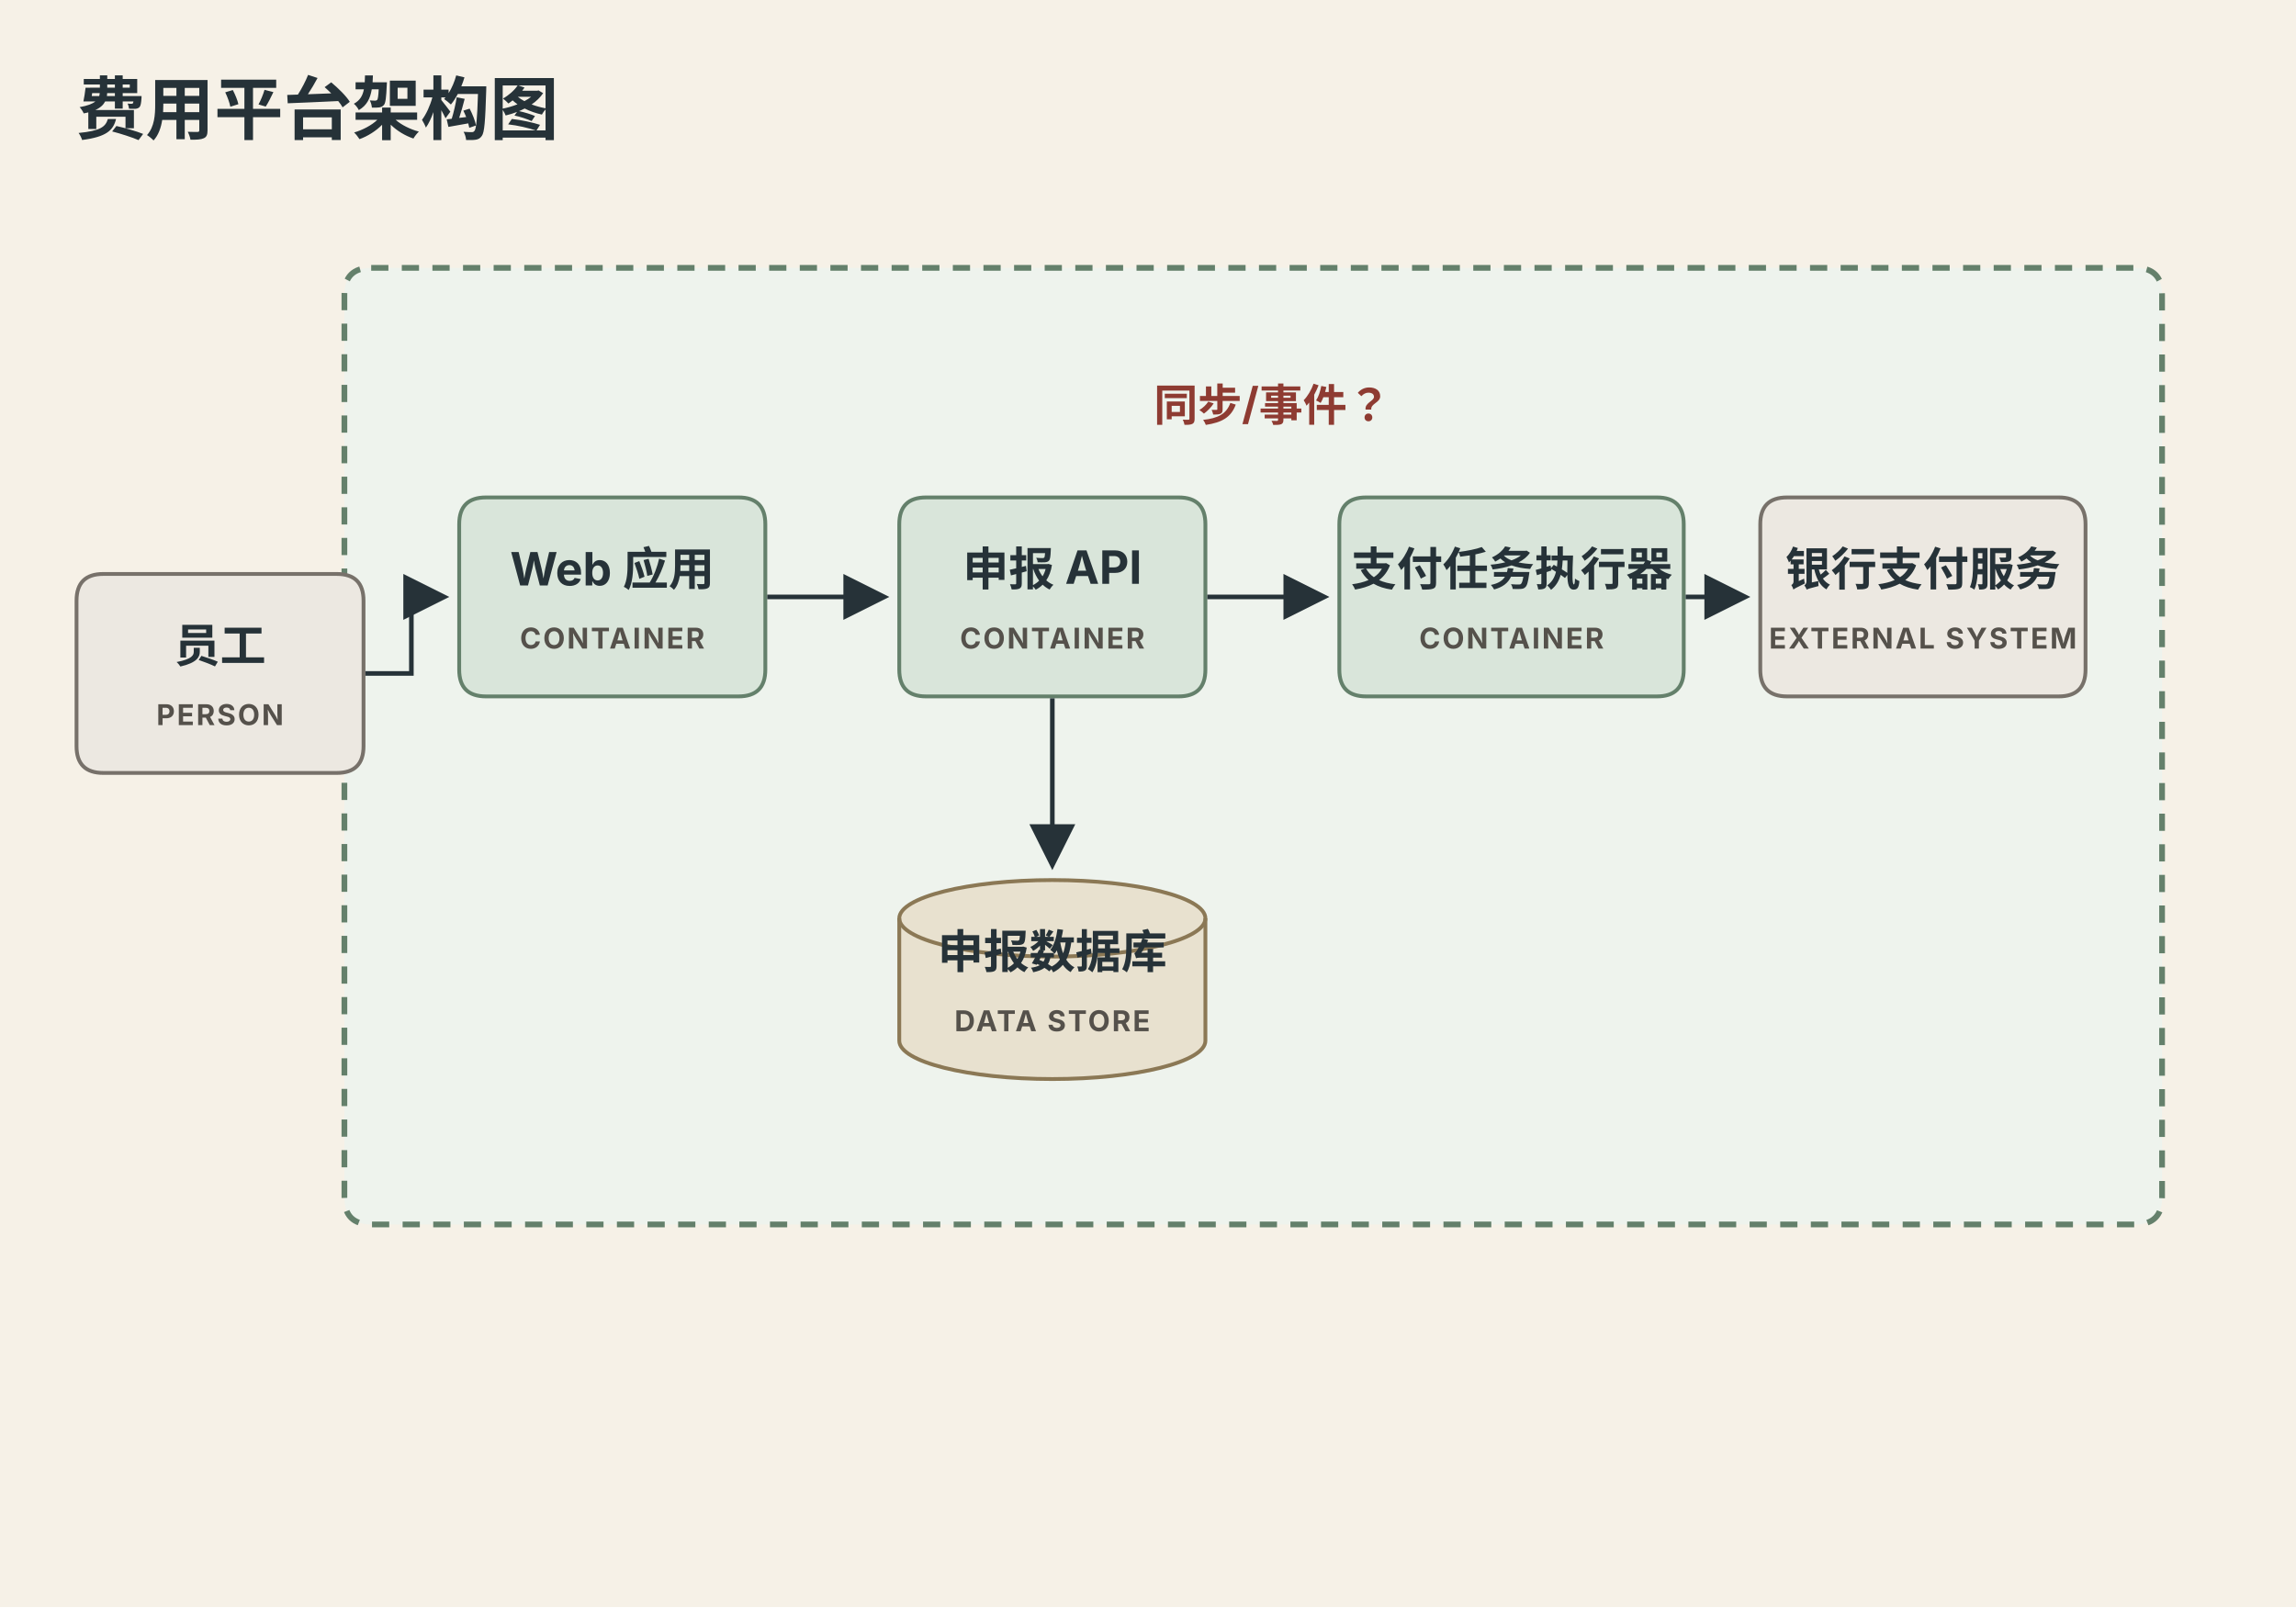
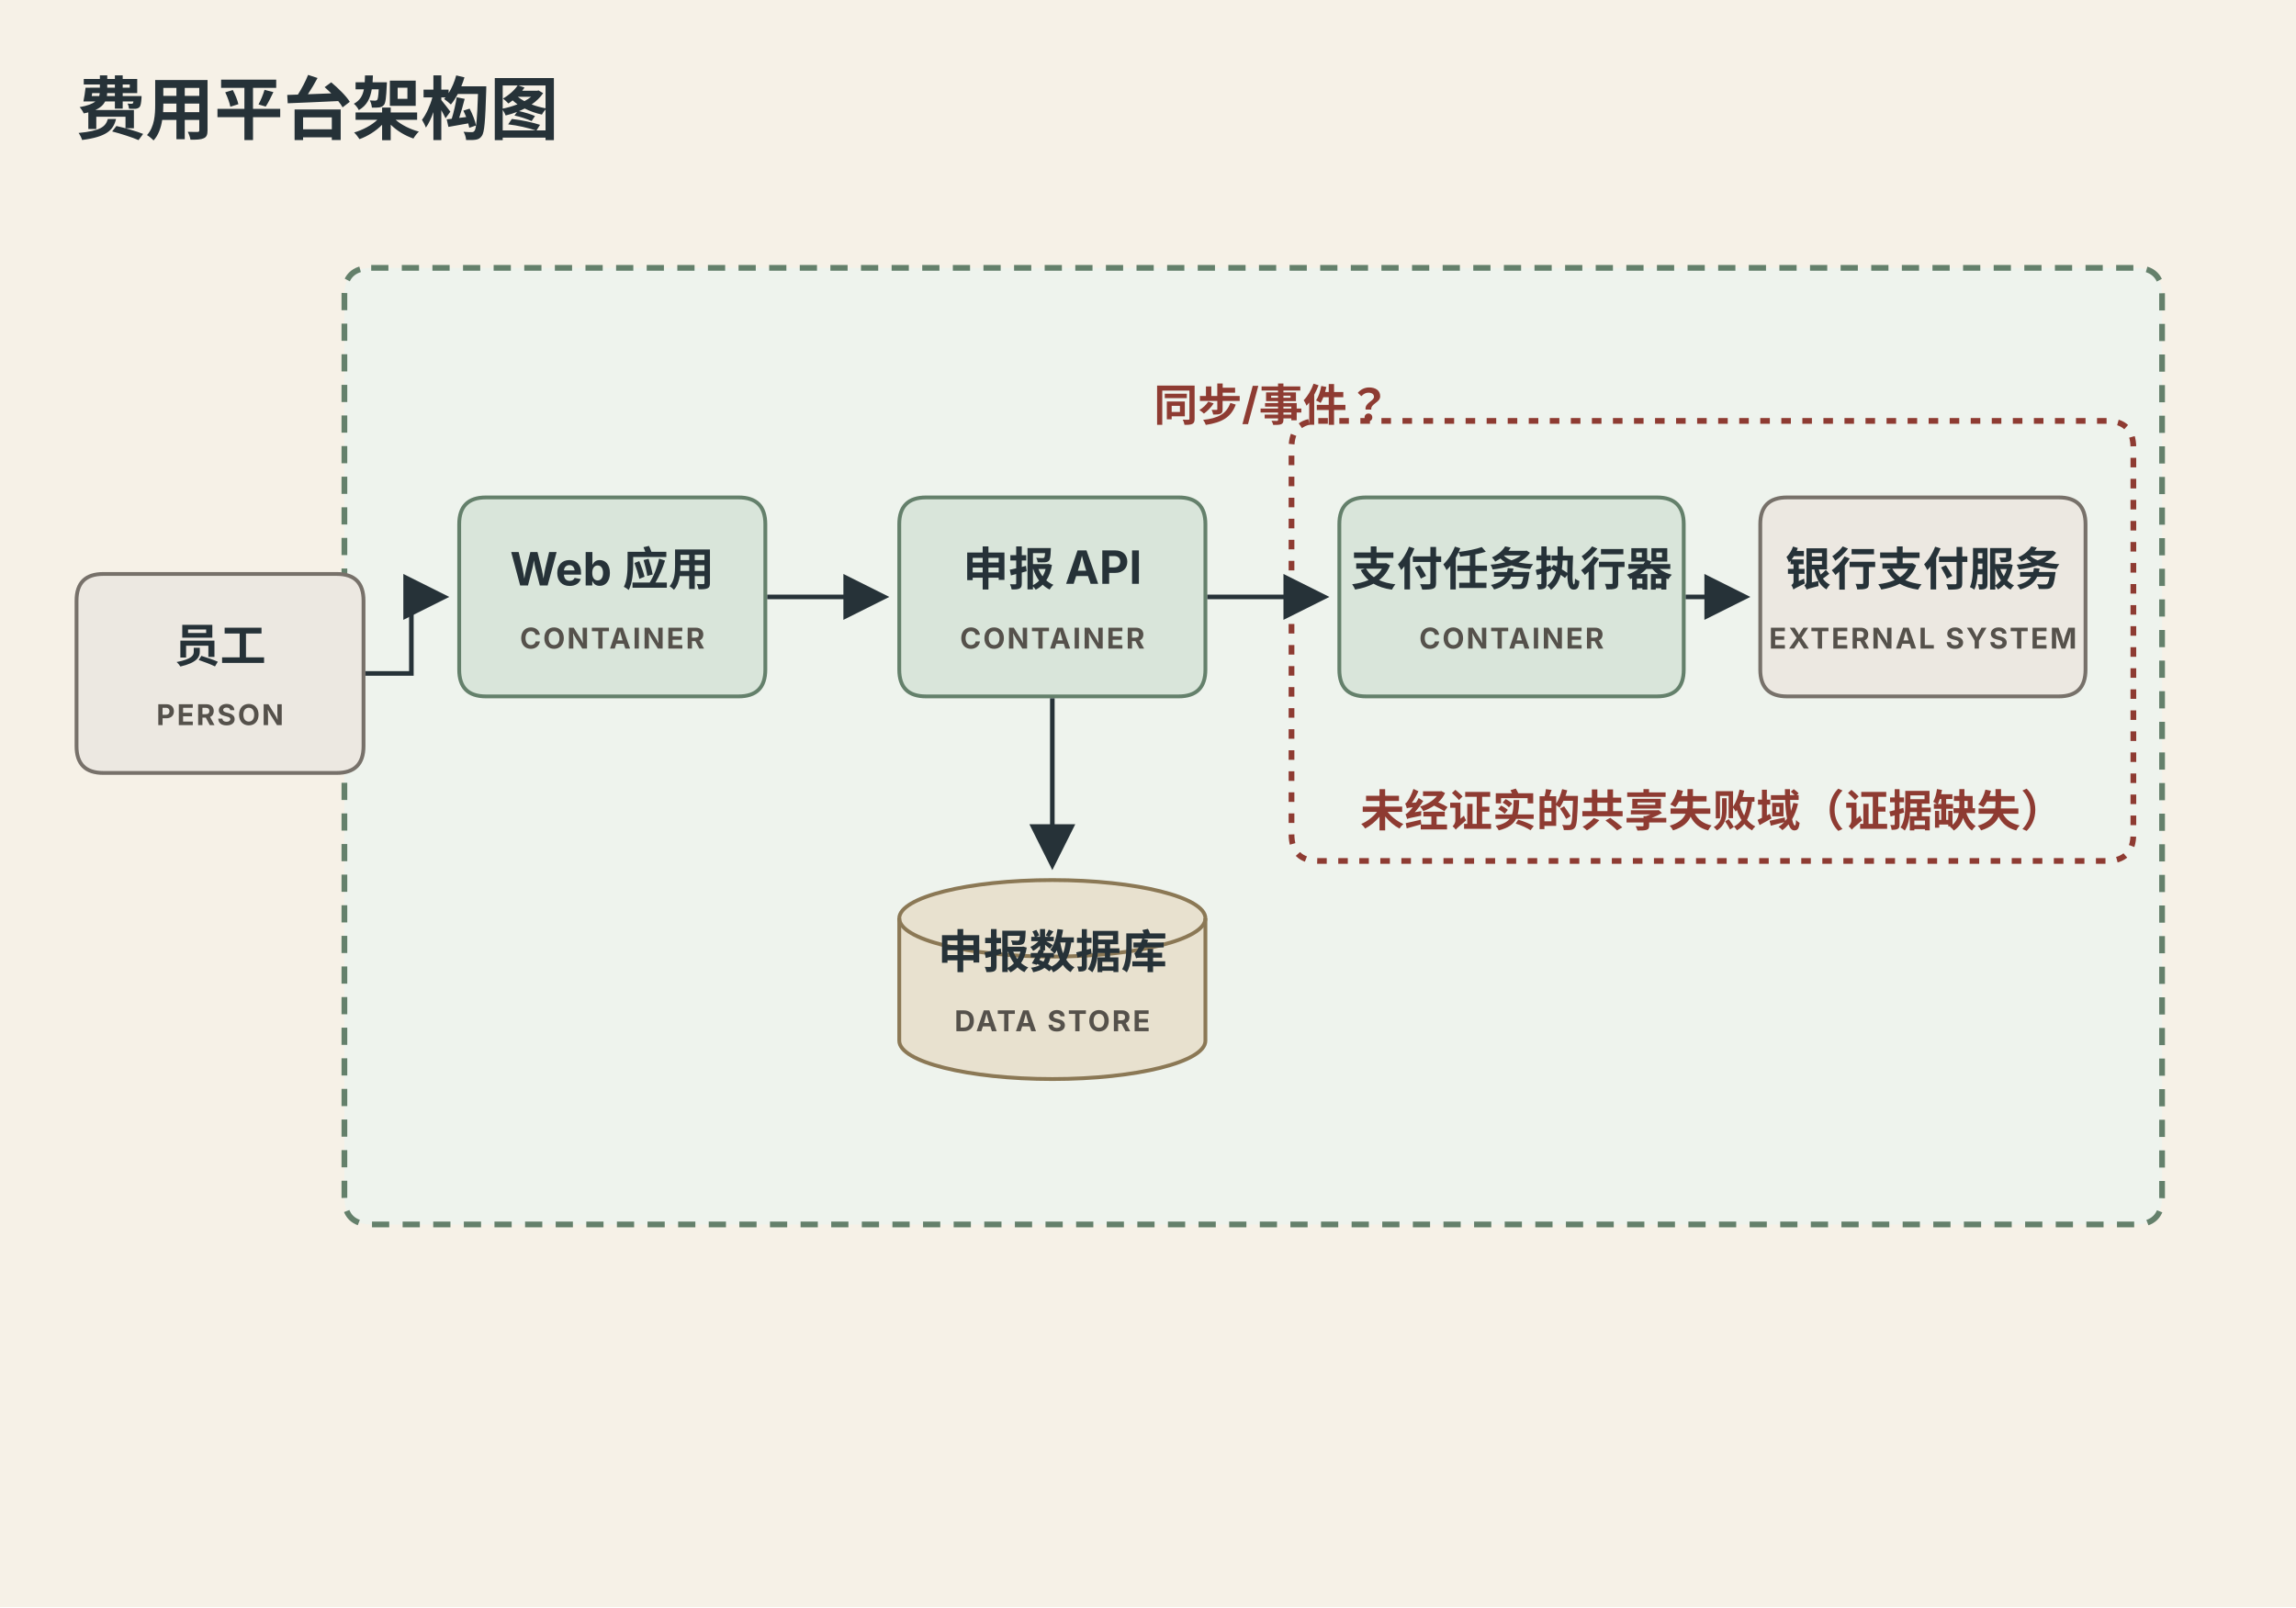
<svg xmlns="http://www.w3.org/2000/svg" viewBox="0 0 1200 840" preserveAspectRatio="xMidYMid meet" role="img" aria-labelledby="problem-title problem-description">
  <defs>
    <marker id="problem-arrow" markerUnits="strokeWidth" markerWidth="10" markerHeight="10" viewBox="0 0 10 10" refX="8" refY="5" orient="auto">
      <path d="M0 0L10 5L0 10Z" fill="#263238" />
    </marker>
    <style>
      text{font-family:-apple-system,BlinkMacSystemFont,"Segoe UI","PingFang SC","Microsoft YaHei",sans-serif;fill:#263238}
-       .diagram-title{font-size:36px;font-weight:760}.node-title{font-size:24px;font-weight:720}.node-type{font-size:15px;font-weight:700;letter-spacing:1px;fill:#55514b}.edge-label{font-size:23px;font-weight:700;fill:#8e3b32}
+       .diagram-title{font-size:36px;font-weight:760}.node-title{font-size:24px;font-weight:720}.node-type{font-size:15px;font-weight:700;letter-spacing:1px;fill:#55514b}.edge-label{font-size:23px;font-weight:700;fill:#8e3b32}.risk-label{font-size:23px;font-weight:760;fill:#8e3b32}
    </style>
  </defs>
  <path d="M0 0H1200V840H0Z" fill="#f6f1e7" />
  <g data-layout-id="title" data-layout-bounds="40 24 1120 64">
    <text x="40" y="70" class="diagram-title">费用平台架构图</text>
  </g>
  <path data-boundary-id="system-boundary" data-boundary-bounds="180 140 950 500" d="M194 140H1116Q1130 140 1130 154V626Q1130 640 1116 640H194Q180 640 180 626V154Q180 140 194 140Z" fill="#eef3ed" stroke="#64806b" stroke-width="3" stroke-dasharray="9 7" />
+   <g data-layout-id="problem-shared-failure-domain" data-layout-bounds="675 220 440 230">
+     <path d="M689 220H1101Q1115 220 1115 234V436Q1115 450 1101 450H689Q675 450 675 436V234Q675 220 689 220Z" fill="none" stroke="#8e3b32" stroke-width="3" stroke-dasharray="5 6" />
+     <text x="895" y="432" text-anchor="middle" textLength="400" lengthAdjust="spacingAndGlyphs" class="risk-label">未经证实的共享失败域（证据缺失）</text>
+   </g>
  <g data-node-id="employee" data-node-bounds="40 300 150 104">
    <path d="M54 300H176Q190 300 190 314V390Q190 404 176 404H54Q40 404 40 390V314Q40 300 54 300Z" fill="#ece8e1" stroke="#77716a" stroke-width="2" />
    <text x="115" y="346" text-anchor="middle" class="node-title" data-text-role="title">员工</text>
    <text x="115" y="379" text-anchor="middle" class="node-type" data-text-role="type">PERSON</text>
  </g>
  <g data-node-id="web" data-node-bounds="240 260 160 104">
    <path d="M254 260H386Q400 260 400 274V350Q400 364 386 364H254Q240 364 240 350V274Q240 260 254 260Z" fill="#d9e5da" stroke="#64806b" stroke-width="2" />
    <text x="320" y="306" text-anchor="middle" class="node-title" data-text-role="title">Web 应用</text>
    <text x="320" y="339" text-anchor="middle" class="node-type" data-text-role="type">CONTAINER</text>
  </g>
  <g data-node-id="api" data-node-bounds="470 260 160 104">
    <path d="M484 260H616Q630 260 630 274V350Q630 364 616 364H484Q470 364 470 350V274Q470 260 484 260Z" fill="#d9e5da" stroke="#64806b" stroke-width="2" />
    <text x="550" y="306" text-anchor="middle" class="node-title" data-text-role="title">申报 API</text>
    <text x="550" y="339" text-anchor="middle" class="node-type" data-text-role="type">CONTAINER</text>
  </g>
  <g data-node-id="database" data-node-bounds="470 460 160 104">
    <path d="M470 480C470 469 506 460 550 460S630 469 630 480V544C630 555 594 564 550 564S470 555 470 544Z" fill="#e8e1cf" stroke="#8b7855" stroke-width="2" />
    <path d="M470 480C470 491 506 500 550 500S630 491 630 480" fill="none" stroke="#8b7855" stroke-width="2" />
    <text x="550" y="506" text-anchor="middle" textLength="112" lengthAdjust="spacingAndGlyphs" class="node-title" data-text-role="title">申报数据库</text>
    <text x="550" y="539" text-anchor="middle" class="node-type" data-text-role="type">DATA STORE</text>
  </g>
  <g data-node-id="payment-worker" data-node-bounds="700 260 180 104">
    <path d="M714 260H866Q880 260 880 274V350Q880 364 866 364H714Q700 364 700 350V274Q700 260 714 260Z" fill="#d9e5da" stroke="#64806b" stroke-width="2" />
    <text x="790" y="306" text-anchor="middle" textLength="132" lengthAdjust="spacingAndGlyphs" class="node-title" data-text-role="title">支付任务执行器</text>
    <text x="790" y="339" text-anchor="middle" class="node-type" data-text-role="type">CONTAINER</text>
  </g>
  <g data-node-id="bank" data-node-bounds="920 260 170 104">
    <path d="M934 260H1076Q1090 260 1090 274V350Q1090 364 1076 364H934Q920 364 920 350V274Q920 260 934 260Z" fill="#ece8e1" stroke="#77716a" stroke-width="2" />
    <text x="1005" y="306" text-anchor="middle" textLength="122" lengthAdjust="spacingAndGlyphs" class="node-title" data-text-role="title">银行支付服务</text>
    <text x="1005" y="339" text-anchor="middle" textLength="138" lengthAdjust="spacingAndGlyphs" class="node-type" data-text-role="type">EXTERNAL SYSTEM</text>
  </g>
  <path data-edge-id="edge-employee-web" data-source="employee" data-target="web" d="M191 352H215V312H230" fill="none" stroke="#263238" stroke-width="2.4" marker-end="url(#problem-arrow)" />
  <path data-edge-id="edge-web-api" data-source="web" data-target="api" d="M401 312H460" fill="none" stroke="#263238" stroke-width="2.4" marker-end="url(#problem-arrow)" />
  <path data-edge-id="edge-api-database" data-source="api" data-target="database" d="M550 365V450" fill="none" stroke="#263238" stroke-width="2.4" marker-end="url(#problem-arrow)" />
  <path data-edge-id="edge-api-worker" data-source="api" data-target="payment-worker" d="M631 312H690" fill="none" stroke="#263238" stroke-width="2.4" marker-end="url(#problem-arrow)" />
  <path data-edge-id="edge-worker-bank" data-source="payment-worker" data-target="bank" d="M881 312H910" fill="none" stroke="#263238" stroke-width="2.4" marker-end="url(#problem-arrow)" />
  <text x="665" y="220" text-anchor="middle" class="edge-label" data-edge-id="edge-api-worker" data-stroke-clearance-css="8" data-arrow-clearance-css="16" data-node-clearance-css="12">同步/事件？</text>
</svg>
